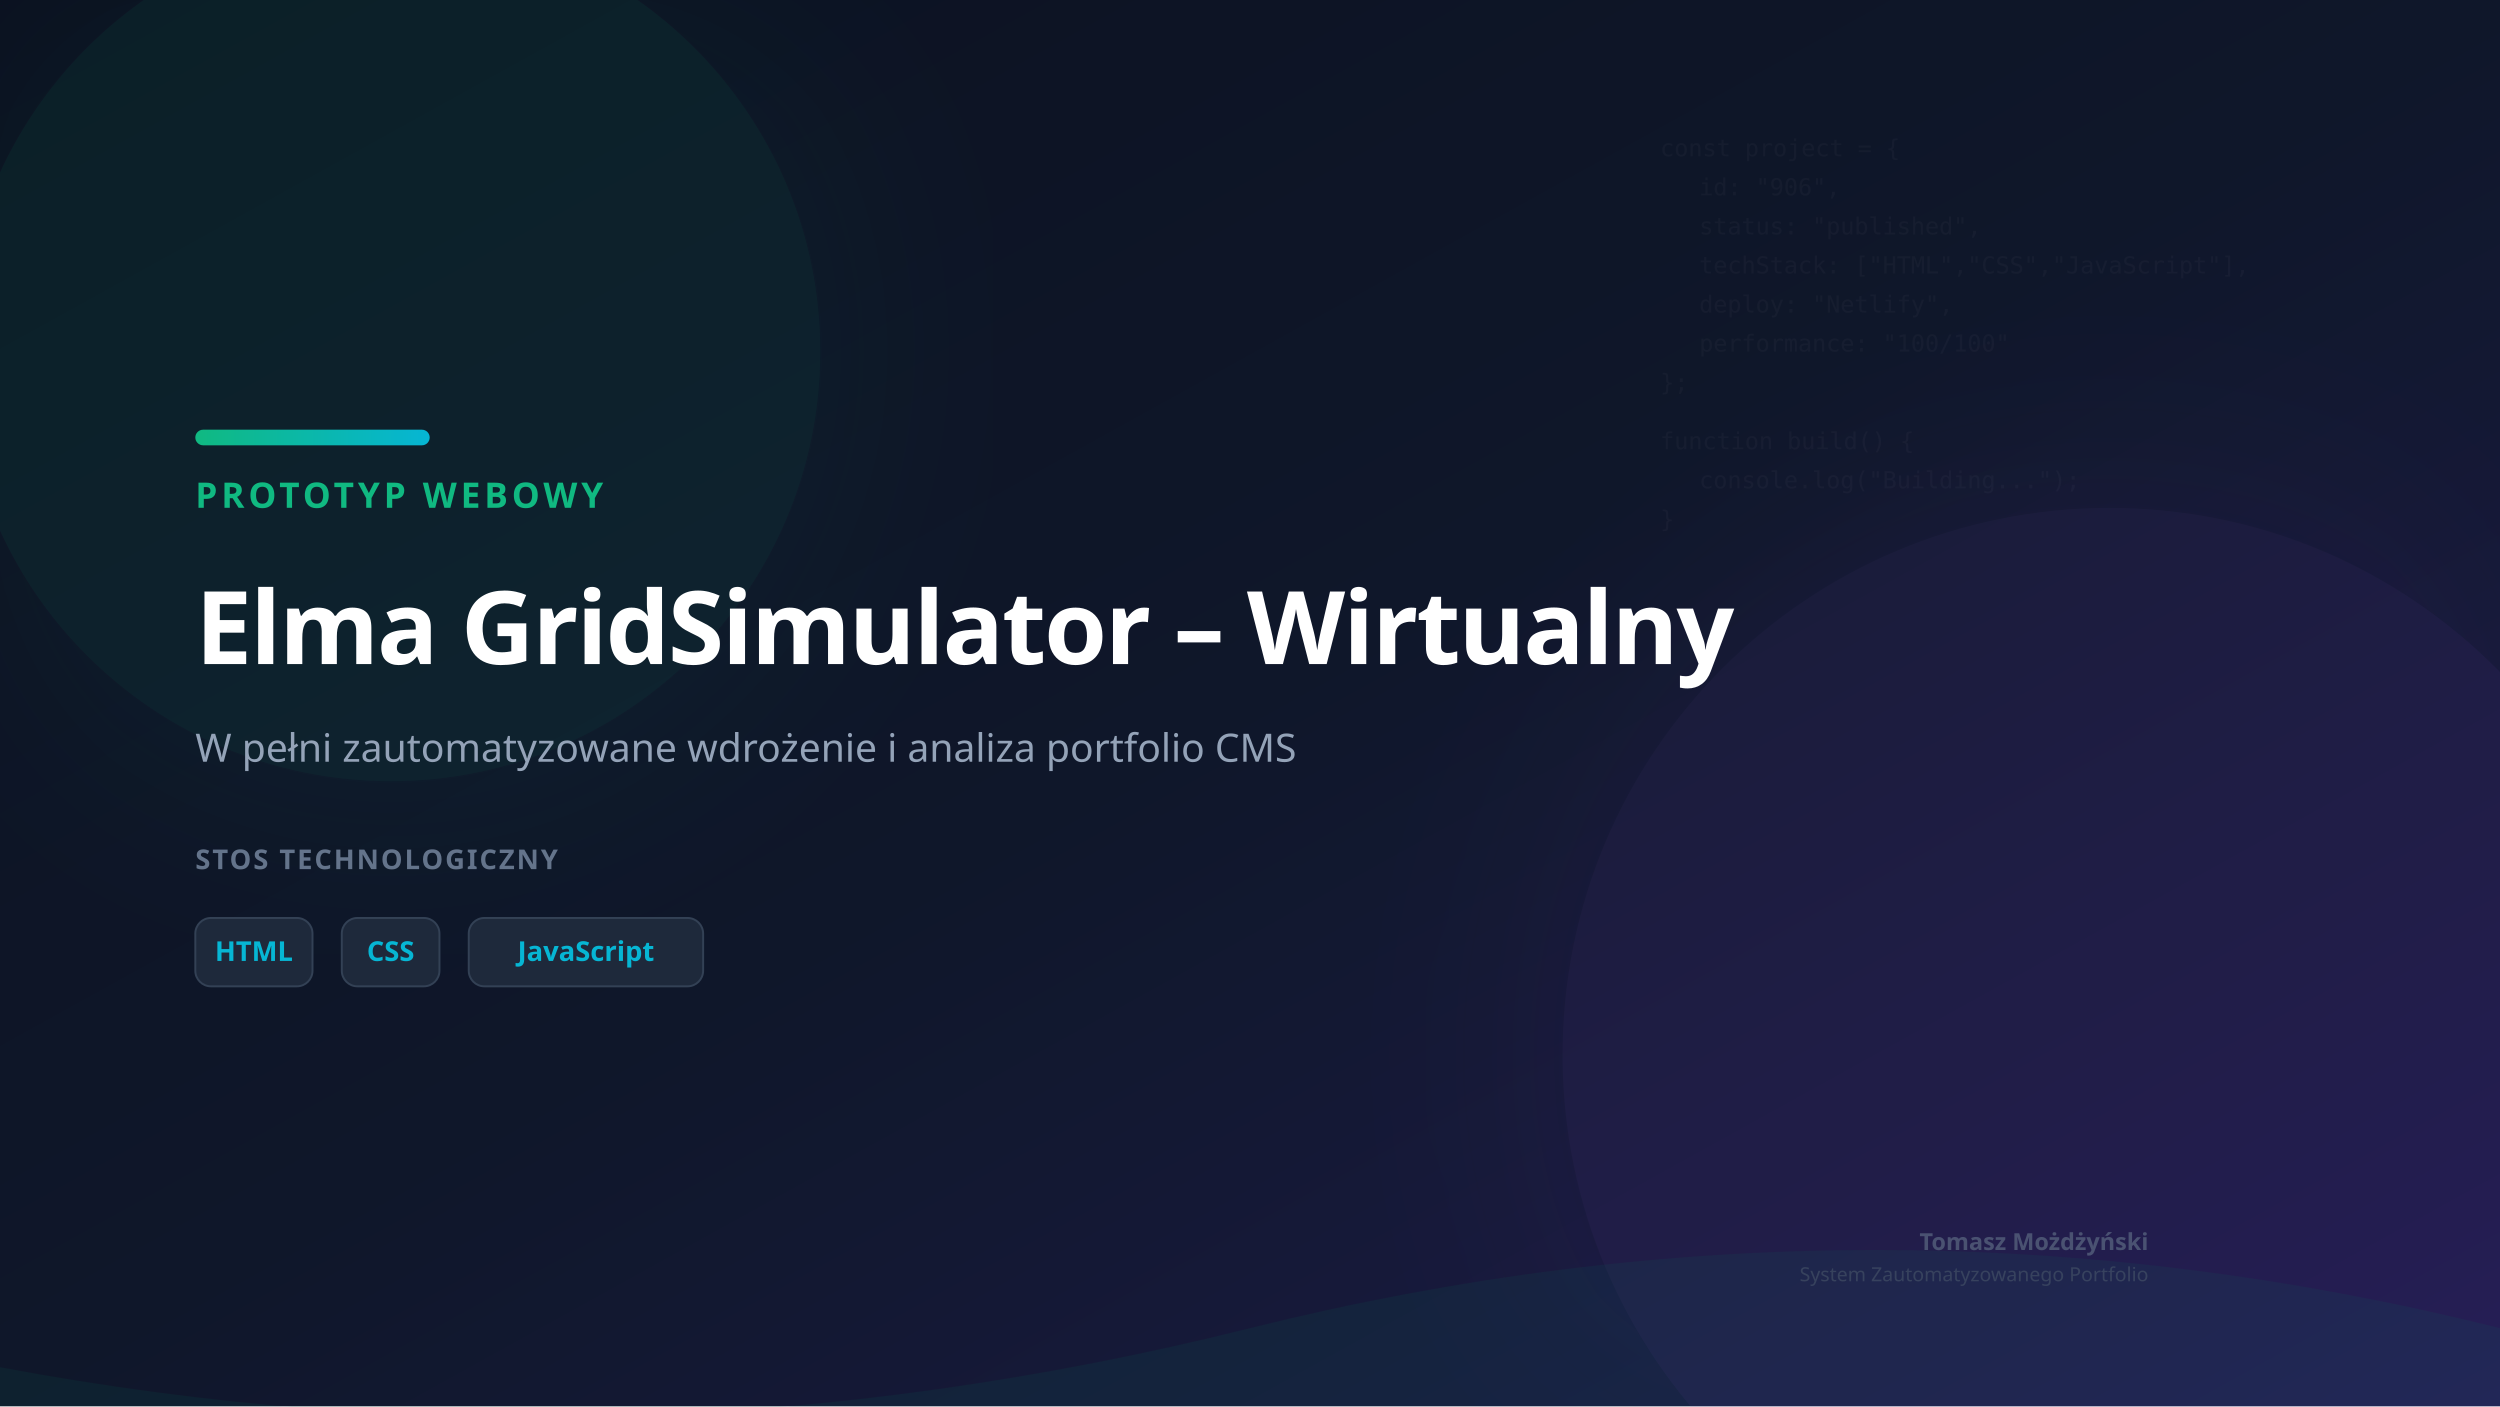
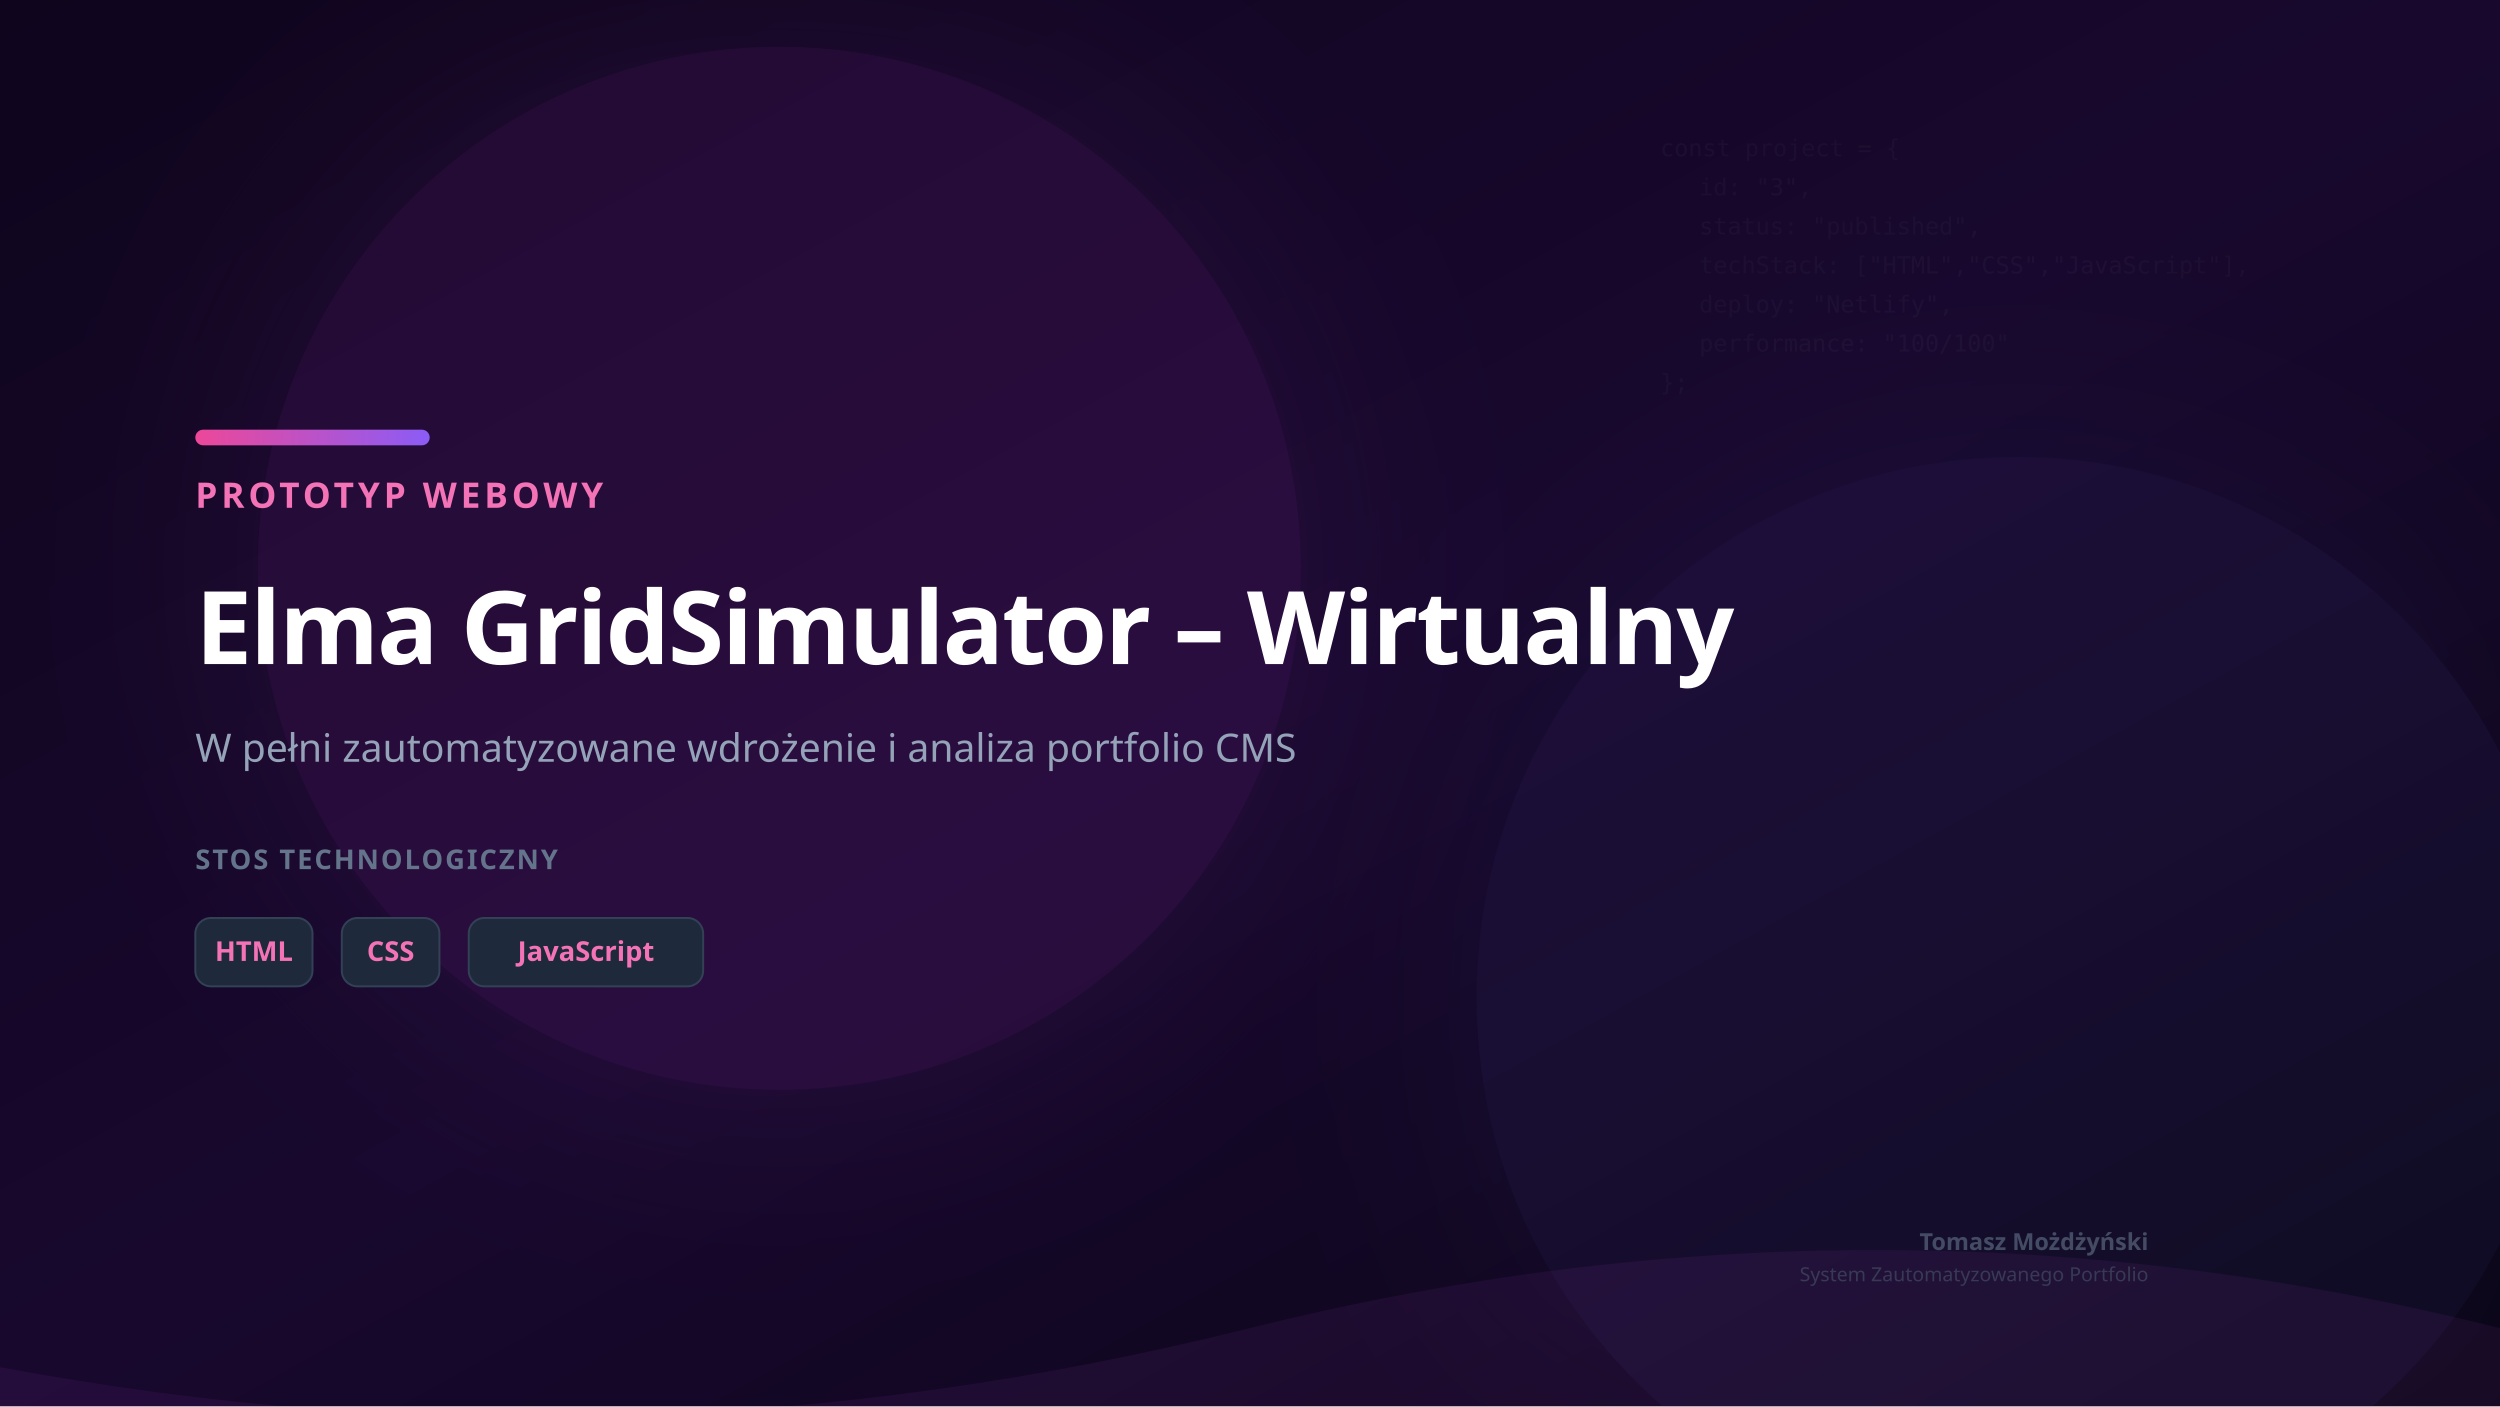
<svg xmlns="http://www.w3.org/2000/svg" width="1280" height="720" viewBox="0 0 1280 720">
  <defs>
    <linearGradient id="bgGrad" x1="0%" y1="0%" x2="100%" y2="100%">
-       <stop offset="0%" style="stop-color:#0b1120;stop-opacity:1" />
-       <stop offset="50%" style="stop-color:#0f172a;stop-opacity:1" />
-       <stop offset="100%" style="stop-color:#1e1b4b;stop-opacity:1" />
+       <stop offset="0%" style="stop-color:#0f051d;stop-opacity:1" />
+       <stop offset="50%" style="stop-color:#18082e;stop-opacity:1" />
+       <stop offset="100%" style="stop-color:#090514;stop-opacity:1" />
    </linearGradient>
    <linearGradient id="accentGrad" x1="0%" y1="0%" x2="100%" y2="0%">
-       <stop offset="0%" style="stop-color:#10b981;stop-opacity:1" />
-       <stop offset="100%" style="stop-color:#06b6d4;stop-opacity:1" />
+       <stop offset="0%" style="stop-color:#ec4899;stop-opacity:1" />
+       <stop offset="100%" style="stop-color:#8b5cf6;stop-opacity:1" />
    </linearGradient>
    <filter id="glow" x="-20%" y="-20%" width="140%" height="140%">
      <feGaussianBlur stdDeviation="60" result="blur" />
      <feComposite in="SourceGraphic" in2="blur" operator="over" />
    </filter>
  </defs>
  <rect width="100%" height="100%" fill="url(#bgGrad)" />
-   <circle cx="200" cy="180" r="220" fill="#10b981" opacity="0.08" filter="url(#glow)" />
-   <circle cx="1080" cy="540" r="280" fill="#a855f7" opacity="0.06" filter="url(#glow)" />
-   <path d="M 0,720 L 1280,720 L 1280,680 Q 960,600 640,680 T 0,700 Z" fill="#047857" opacity="0.1" />
+   <circle cx="399" cy="291" r="267" fill="#d946ef" opacity="0.09" filter="url(#glow)" />
+   <circle cx="1033" cy="511" r="277" fill="#6366f1" opacity="0.07" filter="url(#glow)" />
+   <path d="M 0,720 L 1280,720 L 1280,680 Q 960,600 640,680 T 0,700 Z" fill="#d946ef" opacity="0.07" />
  <g opacity="0.03" font-family="monospace" font-size="12" fill="#fff" transform="translate(850, 80)">
    <text x="0" y="0">const project = {</text>
-     <text x="20" y="20">id: "906",</text>
+     <text x="20" y="20">id: "3",</text>
    <text x="20" y="40">status: "published",</text>
    <text x="20" y="60">techStack: ["HTML","CSS","JavaScript"],</text>
    <text x="20" y="80">deploy: "Netlify",</text>
    <text x="20" y="100">performance: "100/100"</text>
    <text x="0" y="120">};</text>
-     <text x="0" y="150">function build() {</text>
-     <text x="20" y="170">console.log("Building...");</text>
-     <text x="0" y="190">}</text>
  </g>
  <g transform="translate(100, 220)">
    <rect x="0" y="0" width="120" height="8" rx="4" fill="url(#accentGrad)" />
-     <text x="0" y="40" font-family="system-ui, sans-serif" font-size="18" font-weight="700" fill="#10b981" letter-spacing="2">PROTOTYP WEBOWY</text>
+     <text x="0" y="40" font-family="system-ui, sans-serif" font-size="18" font-weight="700" fill="#f472b6" letter-spacing="2">PROTOTYP WEBOWY</text>
    <text x="0" y="120" font-family="system-ui, sans-serif" font-size="52" font-weight="800" fill="#ffffff" letter-spacing="-1">Elma GridSimulator – Wirtualny</text>
    <text x="0" y="170" font-family="system-ui, sans-serif" font-size="20" fill="#94a3b8">W pełni zautomatyzowane wdrożenie i analiza portfolio CMS</text>
  </g>
  <text x="100" y="445" font-family="system-ui, sans-serif" font-size="14" font-weight="600" fill="#64748b" letter-spacing="1">STOS TECHNOLOGICZNY</text>
  <g transform="translate(100, 470)">
    <rect width="60" height="35" rx="8" fill="#1e293b" stroke="#334155" stroke-width="1" />
-     <text x="30" y="22" font-family="system-ui, sans-serif" font-size="14" fill="#06b6d4" font-weight="600" text-anchor="middle">HTML</text>
+     <text x="30" y="22" font-family="system-ui, sans-serif" font-size="14" fill="#f472b6" font-weight="600" text-anchor="middle">HTML</text>
  </g>
  <g transform="translate(175, 470)">
    <rect width="50" height="35" rx="8" fill="#1e293b" stroke="#334155" stroke-width="1" />
-     <text x="25" y="22" font-family="system-ui, sans-serif" font-size="14" fill="#06b6d4" font-weight="600" text-anchor="middle">CSS</text>
+     <text x="25" y="22" font-family="system-ui, sans-serif" font-size="14" fill="#f472b6" font-weight="600" text-anchor="middle">CSS</text>
  </g>
  <g transform="translate(240, 470)">
    <rect width="120" height="35" rx="8" fill="#1e293b" stroke="#334155" stroke-width="1" />
-     <text x="60" y="22" font-family="system-ui, sans-serif" font-size="14" fill="#06b6d4" font-weight="600" text-anchor="middle">JavaScript</text>
+     <text x="60" y="22" font-family="system-ui, sans-serif" font-size="14" fill="#f472b6" font-weight="600" text-anchor="middle">JavaScript</text>
  </g>
  <g transform="translate(1100, 640)" opacity="0.6">
    <text x="0" y="0" font-family="system-ui, sans-serif" font-size="12" font-weight="600" fill="#64748b" text-anchor="end">Tomasz Możdżyński</text>
    <text x="0" y="16" font-family="system-ui, sans-serif" font-size="10" font-weight="400" fill="#475569" text-anchor="end">System Zautomatyzowanego Portfolio</text>
  </g>
</svg>
